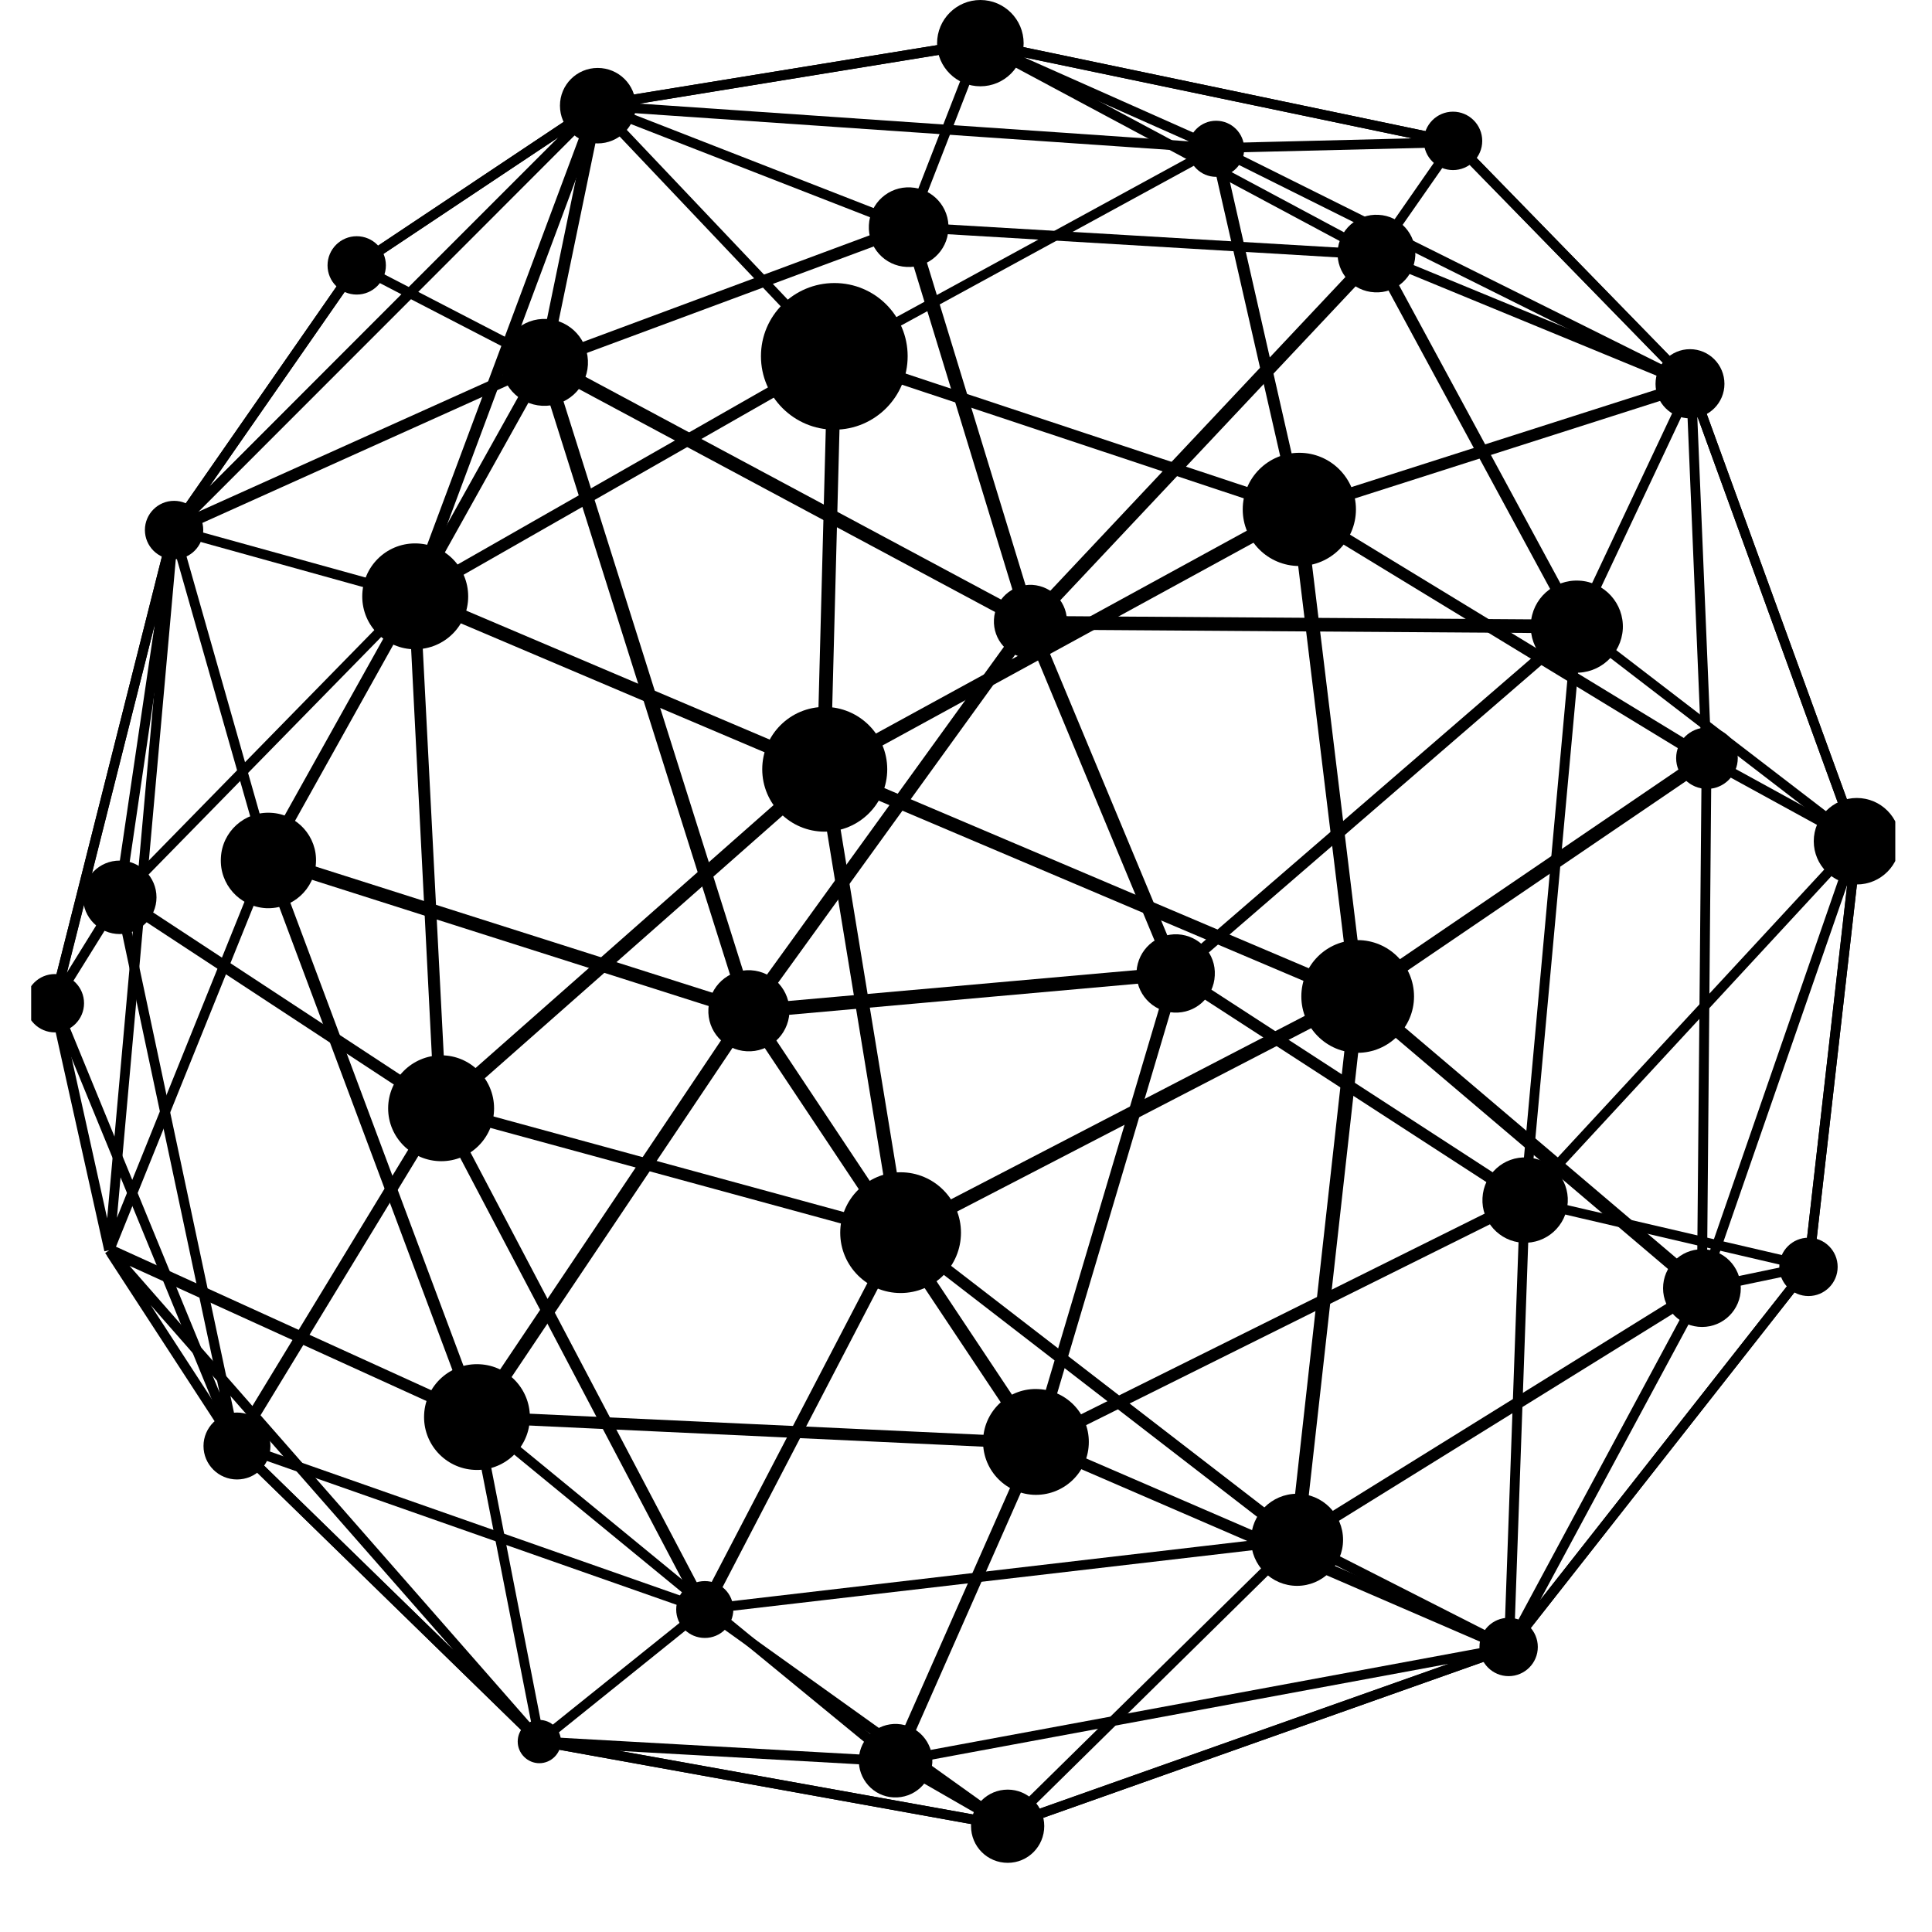
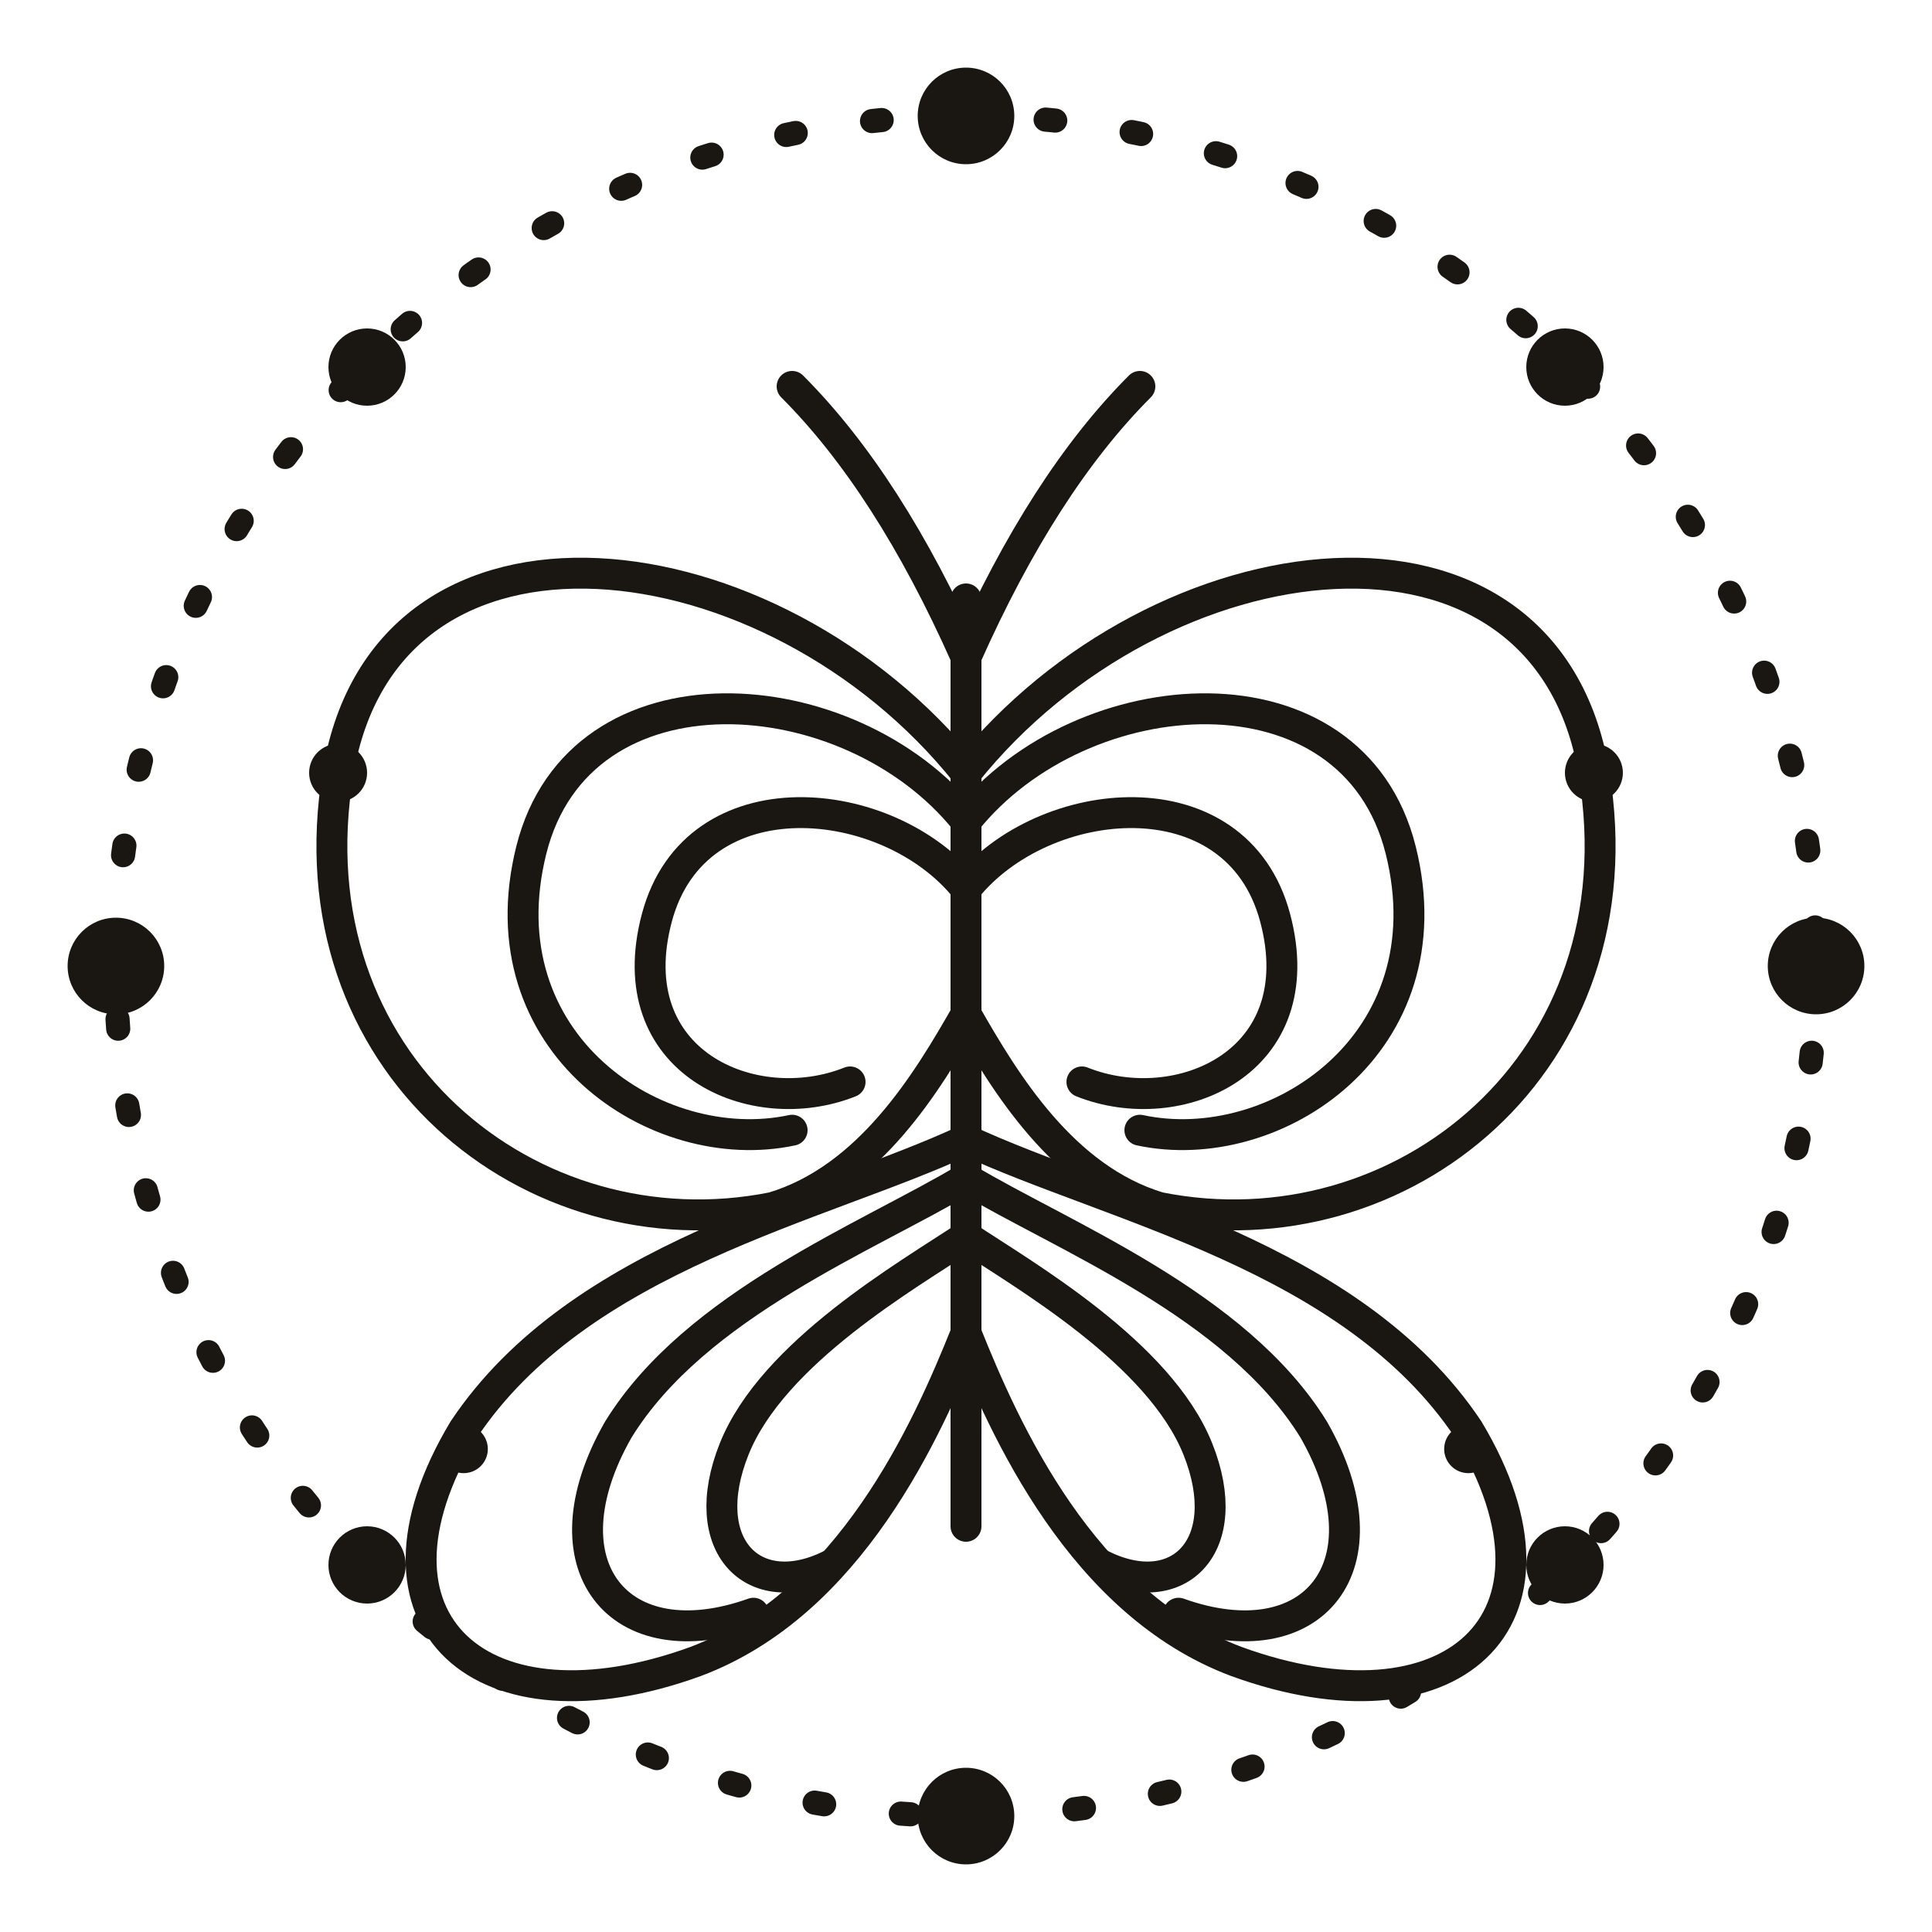
- <svg xmlns="http://www.w3.org/2000/svg" width="40" zoomAndPan="magnify" viewBox="0 0 30 30" height="40" preserveAspectRatio="xMidYMid meet" version="1.0">
-   <defs>
-     <clipPath id="d7da3964e3">
-       <path d="M 0.484 0 L 29 0 L 29 29 L 0.484 29 Z M 0.484 0 " clip-rule="nonzero" />
-     </clipPath>
-     <clipPath id="f7c24b4ce1">
-       <path d="M 0.484 0 L 29 0 L 29 29 L 0.484 29 Z M 0.484 0 " clip-rule="nonzero" />
-     </clipPath>
-     <clipPath id="dedcbbfd1a">
-       <path d="M 15.066 27.766 L 16.23 27.766 L 16.23 28.926 L 15.066 28.926 Z M 15.066 27.766 " clip-rule="nonzero" />
-     </clipPath>
-     <clipPath id="b21fa6c114">
-       <path d="M 0.484 15 L 2 15 L 2 17 L 0.484 17 Z M 0.484 15 " clip-rule="nonzero" />
-     </clipPath>
-     <clipPath id="5f9d0d2a1e">
-       <path d="M 28 12 L 29.43 12 L 29.43 14 L 28 14 Z M 28 12 " clip-rule="nonzero" />
-     </clipPath>
-   </defs>
-   <g clip-path="url(#d7da3964e3)">
-     <path fill="#000000" d="M 2.535 9.172 L 1.664 18.918 L 0.922 15.57 Z M 2.734 8.637 L 4.07 13.324 L 1.816 18.91 Z M 8.234 5.828 L 4.168 13.113 L 2.793 8.277 Z M 6.379 4.645 L 8.258 5.617 L 3.074 7.949 Z M 5.566 4.223 L 6.234 4.57 L 3.246 7.562 Z M 8.676 2.129 L 6.348 4.457 L 5.691 4.117 Z M 8.379 5.508 L 6.492 4.531 L 9.125 1.895 Z M 9.344 1.75 L 13.875 3.516 L 8.57 5.488 Z M 15.102 0.766 L 14.066 3.426 L 9.559 1.668 Z M 15.262 0.777 L 21.02 3.859 L 14.219 3.457 Z M 22.453 2.258 L 21.34 3.859 L 15.723 0.852 Z M 22.594 2.324 L 25.945 5.762 L 21.48 3.922 Z M 24.492 9.543 L 21.555 4.117 L 26.156 6.012 Z M 28.676 12.844 L 24.586 9.703 L 26.25 6.172 Z M 23.773 18.422 L 24.555 9.871 L 28.723 13.074 Z M 28.02 19.57 L 23.824 18.594 L 28.734 13.285 Z M 23.516 25.355 L 23.75 18.73 L 27.953 19.711 Z M 23.359 25.453 L 16.309 22.406 L 23.598 18.781 Z M 14.055 27.246 L 16.137 22.531 L 23.145 25.562 Z M 15.641 28.262 L 14.125 27.387 L 22.492 25.836 Z M 9.621 27.188 L 13.883 27.426 L 15.219 28.195 Z M 7.512 22.199 L 13.68 27.262 L 8.445 26.969 Z M 2.012 19.656 L 7.332 22.078 L 8.254 26.777 Z M 3.719 22.387 L 2.34 20.266 L 7.039 25.621 Z M 7.234 21.832 L 1.801 19.359 L 4.141 13.562 Z M 11.465 15.543 L 4.293 13.262 L 8.414 5.879 Z M 15.832 9.707 L 11.664 15.473 L 8.629 5.848 Z M 15.812 9.453 L 8.691 5.637 L 14.039 3.652 Z M 16.039 9.461 L 14.25 3.609 L 21.156 4.02 Z M 16.234 9.566 L 21.352 4.125 L 24.328 9.621 Z M 18.309 15.262 L 23.496 18.625 L 16.238 22.234 Z M 16.148 9.777 L 24.23 9.832 L 18.305 14.953 Z M 18.102 15.023 L 11.852 15.578 L 15.965 9.887 Z M 11.816 15.797 L 18.125 15.234 L 16.062 22.18 Z M 15.953 22.496 L 13.867 27.215 L 7.645 22.109 Z M 7.414 21.789 L 4.312 13.492 L 11.457 15.766 Z M 11.625 15.898 L 15.895 22.309 L 7.582 21.922 Z M 23.68 18.637 Z M 23.617 18.488 L 18.406 15.105 L 24.395 9.93 Z M 1.621 19.43 L 1.695 19.414 L 1.633 19.457 L 1.66 19.496 L 1.66 19.5 L 3.598 22.477 L 3.66 22.434 L 3.605 22.488 L 8.328 27.094 L 8.383 27.039 L 8.367 27.113 L 15.621 28.422 L 15.633 28.348 L 15.66 28.418 L 23.457 25.656 L 23.43 25.586 L 23.492 25.633 L 28.145 19.711 L 28.086 19.664 L 28.16 19.672 L 28.91 13.07 L 28.836 13.062 L 28.906 13.035 L 26.328 5.949 L 26.258 5.973 L 26.312 5.922 L 22.637 2.152 L 22.582 2.207 L 22.598 2.133 L 15.234 0.594 L 15.219 0.668 L 15.207 0.594 L 9.262 1.562 L 9.273 1.641 L 9.23 1.574 L 5.5 4.062 L 5.543 4.125 L 5.48 4.082 L 2.664 8.137 L 2.66 8.137 L 2.66 8.141 L 2.633 8.176 L 2.695 8.219 L 2.625 8.203 L 0.77 15.551 L 0.844 15.566 L 0.766 15.586 L 1.621 19.43 " fill-opacity="1" fill-rule="nonzero" />
+ <svg xmlns="http://www.w3.org/2000/svg" viewBox="0 0 200 200">
+   <circle cx="100" cy="100" r="88" fill="none" stroke="#1a1712" stroke-width="2.5" stroke-dasharray="1 8" stroke-linecap="round" />
+   <circle cx="100" cy="12" r="5" fill="#1a1712" />
+   <circle cx="188" cy="100" r="5" fill="#1a1712" />
+   <circle cx="12" cy="100" r="5" fill="#1a1712" />
+   <circle cx="100" cy="188" r="5" fill="#1a1712" />
+   <circle cx="162" cy="38" r="4" fill="#1a1712" />
+   <circle cx="38" cy="38" r="4" fill="#1a1712" />
+   <circle cx="162" cy="162" r="4" fill="#1a1712" />
+   <circle cx="38" cy="162" r="4" fill="#1a1712" />
+   <g fill="none" stroke="#1a1712" stroke-width="3.2" stroke-linecap="round" stroke-linejoin="round">
+     <line x1="100" y1="62" x2="100" y2="158" />
+     <path d="M100,68 Q92,50 82,40" />
+     <path d="M100,68 Q108,50 118,40" />
+     <path d="M100,80 C80,55 40,50 35,80 C30,110 55,130 80,125 C90,122 96,112 100,105" />
+     <path d="M100,85 C88,70 60,68 55,88 C50,108 68,120 82,117" />
+     <path d="M100,92 C92,82 72,80 68,95 C64,110 78,116 88,112" />
+     <path d="M100,80 C120,55 160,50 165,80 C170,110 145,130 120,125 C110,122 104,112 100,105" />
+     <path d="M100,85 C112,70 140,68 145,88 C150,108 132,120 118,117" />
+     <path d="M100,92 C108,82 128,80 132,95 C136,110 122,116 112,112" />
+     <path d="M100,118 C85,125 60,130 48,148 C36,168 50,180 72,172 C88,166 96,148 100,138" />
+     <path d="M100,122 C90,128 72,135 64,148 C56,162 64,172 78,167" />
+     <path d="M100,128 C94,132 80,140 76,150 C72,160 78,166 86,162" />
+     <path d="M100,118 C115,125 140,130 152,148 C164,168 150,180 128,172 C112,166 104,148 100,138" />
+     <path d="M100,122 C110,128 128,135 136,148 C144,162 136,172 122,167" />
+     <path d="M100,128 C106,132 120,140 124,150 C128,160 122,166 114,162" />
  </g>
-   <path fill="#000000" d="M 8.418 6.301 C 8.793 6.32 9.109 6.035 9.129 5.664 C 9.148 5.289 8.863 4.973 8.488 4.953 C 8.117 4.934 7.801 5.219 7.781 5.594 C 7.762 5.965 8.047 6.281 8.418 6.301 " fill-opacity="1" fill-rule="nonzero" />
-   <path fill="#000000" d="M 12.258 15.727 C 12.273 15.383 12.008 15.086 11.66 15.066 C 11.312 15.047 11.016 15.316 11 15.664 C 10.98 16.012 11.246 16.305 11.594 16.324 C 11.941 16.344 12.238 16.074 12.258 15.727 " fill-opacity="1" fill-rule="nonzero" />
-   <path fill="#000000" d="M 6.586 21.961 C 6.562 22.414 6.91 22.801 7.363 22.824 C 7.816 22.848 8.203 22.5 8.227 22.047 C 8.25 21.594 7.902 21.207 7.449 21.184 C 6.996 21.16 6.609 21.508 6.586 21.961 " fill-opacity="1" fill-rule="nonzero" />
-   <path fill="#000000" d="M 14.727 3.559 C 14.746 3.219 14.484 2.926 14.141 2.91 C 13.801 2.891 13.508 3.152 13.492 3.496 C 13.473 3.836 13.734 4.129 14.078 4.145 C 14.418 4.164 14.711 3.902 14.727 3.559 " fill-opacity="1" fill-rule="nonzero" />
-   <path fill="#000000" d="M 4.906 13.398 C 4.93 12.992 4.613 12.641 4.207 12.621 C 3.797 12.598 3.449 12.914 3.43 13.32 C 3.406 13.73 3.719 14.078 4.129 14.102 C 4.539 14.121 4.887 13.809 4.906 13.398 " fill-opacity="1" fill-rule="nonzero" />
-   <path fill="#000000" d="M 13.336 27.309 C 13.32 27.625 13.562 27.895 13.875 27.91 C 14.191 27.926 14.457 27.684 14.477 27.371 C 14.492 27.055 14.25 26.785 13.934 26.77 C 13.621 26.754 13.352 26.996 13.336 27.309 " fill-opacity="1" fill-rule="nonzero" />
-   <path fill="#000000" d="M 23.02 18.602 C 23 18.965 23.281 19.277 23.645 19.297 C 24.012 19.316 24.324 19.035 24.344 18.668 C 24.363 18.305 24.082 17.992 23.715 17.973 C 23.348 17.953 23.039 18.234 23.02 18.602 " fill-opacity="1" fill-rule="nonzero" />
-   <path fill="#000000" d="M 16.043 23.211 C 16.496 23.234 16.883 22.887 16.906 22.434 C 16.93 21.98 16.582 21.594 16.129 21.57 C 15.676 21.543 15.289 21.895 15.266 22.344 C 15.242 22.801 15.59 23.184 16.043 23.211 " fill-opacity="1" fill-rule="nonzero" />
-   <path fill="#000000" d="M 21.977 3.969 C 21.992 3.637 21.738 3.352 21.406 3.336 C 21.074 3.316 20.789 3.574 20.77 3.906 C 20.754 4.238 21.008 4.523 21.344 4.539 C 21.676 4.559 21.961 4.301 21.977 3.969 " fill-opacity="1" fill-rule="nonzero" />
-   <path fill="#000000" d="M 25.199 9.766 C 25.219 9.371 24.914 9.035 24.52 9.016 C 24.125 8.996 23.789 9.297 23.77 9.691 C 23.75 10.086 24.051 10.422 24.445 10.445 C 24.84 10.465 25.176 10.16 25.199 9.766 " fill-opacity="1" fill-rule="nonzero" />
-   <path fill="#000000" d="M 15.969 10.219 C 16.285 10.234 16.551 9.996 16.566 9.68 C 16.586 9.367 16.344 9.102 16.031 9.082 C 15.715 9.066 15.449 9.309 15.434 9.621 C 15.418 9.934 15.656 10.203 15.969 10.219 " fill-opacity="1" fill-rule="nonzero" />
-   <path fill="#000000" d="M 18.863 15.148 C 18.883 14.812 18.625 14.527 18.289 14.508 C 17.953 14.492 17.668 14.75 17.648 15.086 C 17.633 15.422 17.891 15.707 18.227 15.723 C 18.562 15.742 18.848 15.484 18.863 15.148 " fill-opacity="1" fill-rule="nonzero" />
-   <g clip-path="url(#f7c24b4ce1)">
-     <path fill="#000000" d="M 2.758 8.316 L 6.289 9.297 L 1.965 13.715 Z M 9.055 1.969 L 6.371 9.16 L 2.844 8.184 Z M 5.598 4.18 L 8.676 2.129 L 3.246 7.562 Z M 9.312 1.793 L 12.828 5.5 L 6.605 9.051 Z M 18.617 2.359 L 12.977 5.438 L 9.461 1.73 Z M 15.211 0.75 L 18.461 2.195 L 9.934 1.609 Z M 21.926 2.148 L 18.898 2.223 L 15.902 0.891 Z M 25.891 5.703 L 19.191 2.367 L 22.551 2.285 Z M 20.23 7.805 L 19.012 2.449 L 26.035 5.949 Z M 26.418 11.625 L 20.383 7.949 L 26.188 6.094 Z M 28.695 12.898 L 26.574 11.734 L 26.355 6.461 Z M 26.508 19.547 L 26.574 11.91 L 28.742 13.098 Z M 28.016 19.602 L 26.543 19.91 L 28.684 13.738 Z M 23.914 24.848 L 26.473 20.094 L 26.477 20.09 L 26.473 20.086 L 26.477 20.078 L 27.898 19.781 Z M 23.398 25.484 L 20.309 23.914 L 26.211 20.254 Z M 15.934 28.16 L 20.152 24.008 L 23.238 25.574 Z M 15.625 28.246 L 11.141 25.039 L 19.926 24.016 Z M 8.559 26.996 L 10.938 25.082 L 15.312 28.211 Z M 3.961 22.621 L 10.781 25.016 L 8.387 26.938 Z M 6.836 17.391 L 10.758 24.844 L 3.789 22.398 Z M 6.738 17.031 L 1.984 13.91 L 6.352 9.449 Z M 12.594 11.988 L 6.922 16.992 L 6.531 9.414 Z M 12.688 11.797 L 6.656 9.234 L 12.848 5.699 Z M 13.844 19.023 L 7.047 17.168 L 12.719 12.164 Z M 13.168 5.504 L 18.816 2.422 L 20.039 7.785 Z M 19.914 7.938 L 12.902 11.773 L 13.062 5.66 Z M 20.949 15.301 L 13.035 11.941 L 20.074 8.094 Z M 21.164 15.285 L 20.293 8.109 L 26.316 11.777 Z M 21.254 15.48 L 26.422 11.965 L 26.352 19.809 Z M 21.164 15.684 L 26.258 20.008 L 20.266 23.727 Z M 14.152 19.18 L 20.949 15.66 L 20.051 23.73 Z M 12.93 12.129 L 20.828 15.48 L 14.055 18.992 Z M 10.934 24.789 L 7.02 17.352 L 13.84 19.211 Z M 14.004 19.293 L 19.922 23.863 L 11.09 24.895 Z M 1.973 14.121 L 6.715 17.234 L 3.691 22.207 Z M 0.926 15.574 L 1.82 14.137 L 3.41 21.625 Z M 2.402 9.699 L 1.781 13.906 L 1.035 15.109 Z M 0.77 15.551 L 0.844 15.566 L 0.77 15.598 L 3.59 22.465 L 3.66 22.434 L 3.605 22.488 L 8.328 27.094 L 8.383 27.039 L 8.367 27.113 L 15.621 28.422 L 15.633 28.348 L 15.66 28.418 L 23.457 25.656 L 23.43 25.586 L 23.492 25.633 L 28.145 19.711 L 28.086 19.664 L 28.16 19.672 L 28.91 13.07 L 28.836 13.062 L 28.906 13.035 L 26.328 5.949 L 26.258 5.973 L 26.312 5.922 L 22.637 2.152 L 22.582 2.207 L 22.598 2.133 L 15.234 0.594 L 15.219 0.668 L 15.207 0.594 L 9.262 1.562 L 9.273 1.641 L 9.23 1.574 L 5.5 4.062 L 5.543 4.125 L 5.48 4.082 L 2.633 8.176 L 2.695 8.219 L 2.625 8.203 L 0.77 15.551 " fill-opacity="1" fill-rule="nonzero" />
-   </g>
-   <path fill="#000000" d="M 13.047 19.141 C 13.047 19.66 13.469 20.078 13.984 20.078 C 14.504 20.078 14.922 19.66 14.922 19.141 C 14.922 18.625 14.504 18.203 13.984 18.203 C 13.469 18.203 13.047 18.625 13.047 19.141 " fill-opacity="1" fill-rule="nonzero" />
-   <path fill="#000000" d="M 8.375 26.707 C 8.191 26.707 8.039 26.855 8.039 27.043 C 8.039 27.227 8.191 27.379 8.375 27.379 C 8.559 27.379 8.711 27.227 8.711 27.043 C 8.711 26.855 8.559 26.707 8.375 26.707 " fill-opacity="1" fill-rule="nonzero" />
-   <path fill="#000000" d="M 11.387 24.992 C 11.387 24.746 11.188 24.551 10.945 24.551 C 10.699 24.551 10.5 24.746 10.5 24.992 C 10.5 25.238 10.699 25.434 10.945 25.434 C 11.188 25.434 11.387 25.238 11.387 24.992 " fill-opacity="1" fill-rule="nonzero" />
-   <g clip-path="url(#dedcbbfd1a)">
-     <path fill="#000000" d="M 15.078 28.355 C 15.078 28.672 15.332 28.926 15.648 28.926 C 15.961 28.926 16.215 28.672 16.215 28.355 C 16.215 28.043 15.961 27.789 15.648 27.789 C 15.332 27.789 15.078 28.043 15.078 28.355 " fill-opacity="1" fill-rule="nonzero" />
-   </g>
-   <path fill="#000000" d="M 15.223 0 C 14.852 0 14.551 0.301 14.551 0.672 C 14.551 1.039 14.852 1.34 15.223 1.34 C 15.594 1.34 15.895 1.039 15.895 0.672 C 15.895 0.301 15.594 0 15.223 0 " fill-opacity="1" fill-rule="nonzero" />
-   <path fill="#000000" d="M 5.539 3.668 C 5.289 3.668 5.086 3.871 5.086 4.121 C 5.086 4.371 5.289 4.574 5.539 4.574 C 5.789 4.574 5.992 4.371 5.992 4.121 C 5.992 3.871 5.789 3.668 5.539 3.668 " fill-opacity="1" fill-rule="nonzero" />
-   <path fill="#000000" d="M 9.281 2.227 C 9.605 2.227 9.871 1.965 9.871 1.641 C 9.871 1.316 9.605 1.055 9.281 1.055 C 8.957 1.055 8.695 1.316 8.695 1.641 C 8.695 1.965 8.957 2.227 9.281 2.227 " fill-opacity="1" fill-rule="nonzero" />
-   <path fill="#000000" d="M 6.027 17.211 C 6.027 17.664 6.398 18.031 6.852 18.031 C 7.305 18.031 7.672 17.664 7.672 17.211 C 7.672 16.758 7.305 16.387 6.852 16.387 C 6.398 16.387 6.027 16.758 6.027 17.211 " fill-opacity="1" fill-rule="nonzero" />
-   <g clip-path="url(#b21fa6c114)">
-     <path fill="#000000" d="M 0.852 15.125 C 0.602 15.125 0.398 15.328 0.398 15.578 C 0.398 15.828 0.602 16.031 0.852 16.031 C 1.102 16.031 1.305 15.828 1.305 15.578 C 1.305 15.328 1.102 15.125 0.852 15.125 " fill-opacity="1" fill-rule="nonzero" />
-   </g>
-   <path fill="#000000" d="M 1.289 13.934 C 1.289 14.246 1.543 14.504 1.859 14.504 C 2.172 14.504 2.43 14.246 2.43 13.934 C 2.43 13.617 2.172 13.363 1.859 13.363 C 1.543 13.363 1.289 13.617 1.289 13.934 " fill-opacity="1" fill-rule="nonzero" />
-   <path fill="#000000" d="M 2.703 8.684 C 2.953 8.684 3.156 8.48 3.156 8.23 C 3.156 7.98 2.953 7.777 2.703 7.777 C 2.453 7.777 2.25 7.98 2.25 8.23 C 2.25 8.48 2.453 8.684 2.703 8.684 " fill-opacity="1" fill-rule="nonzero" />
-   <path fill="#000000" d="M 6.445 8.438 C 5.992 8.438 5.625 8.805 5.625 9.262 C 5.625 9.715 5.992 10.082 6.445 10.082 C 6.902 10.082 7.27 9.715 7.27 9.262 C 7.27 8.805 6.902 8.438 6.445 8.438 " fill-opacity="1" fill-rule="nonzero" />
-   <path fill="#000000" d="M 4.199 22.453 C 4.199 22.168 3.969 21.934 3.68 21.934 C 3.395 21.934 3.16 22.168 3.16 22.453 C 3.16 22.742 3.395 22.973 3.68 22.973 C 3.969 22.973 4.199 22.742 4.199 22.453 " fill-opacity="1" fill-rule="nonzero" />
-   <path fill="#000000" d="M 26.508 11.297 C 26.242 11.297 26.027 11.508 26.027 11.773 C 26.027 12.035 26.242 12.25 26.508 12.25 C 26.77 12.25 26.984 12.035 26.984 11.773 C 26.984 11.508 26.77 11.297 26.508 11.297 " fill-opacity="1" fill-rule="nonzero" />
-   <path fill="#000000" d="M 25.824 20.004 C 25.824 20.336 26.094 20.605 26.43 20.605 C 26.762 20.605 27.031 20.336 27.031 20.004 C 27.031 19.668 26.762 19.398 26.43 19.398 C 26.094 19.398 25.824 19.668 25.824 20.004 " fill-opacity="1" fill-rule="nonzero" />
-   <path fill="#000000" d="M 26.242 5.422 C 25.945 5.422 25.707 5.664 25.707 5.961 C 25.707 6.254 25.945 6.496 26.242 6.496 C 26.539 6.496 26.777 6.254 26.777 5.961 C 26.777 5.664 26.539 5.422 26.242 5.422 " fill-opacity="1" fill-rule="nonzero" />
-   <path fill="#000000" d="M 23.426 26.027 C 23.676 26.027 23.879 25.824 23.879 25.574 C 23.879 25.324 23.676 25.121 23.426 25.121 C 23.176 25.121 22.973 25.324 22.973 25.574 C 22.973 25.824 23.176 26.027 23.426 26.027 " fill-opacity="1" fill-rule="nonzero" />
-   <g clip-path="url(#5f9d0d2a1e)">
-     <path fill="#000000" d="M 29.504 13.062 C 29.504 12.691 29.203 12.391 28.832 12.391 C 28.465 12.391 28.164 12.691 28.164 13.062 C 28.164 13.434 28.465 13.734 28.832 13.734 C 29.203 13.734 29.504 13.434 29.504 13.062 " fill-opacity="1" fill-rule="nonzero" />
-   </g>
-   <path fill="#000000" d="M 27.629 19.672 C 27.629 19.922 27.832 20.125 28.082 20.125 C 28.332 20.125 28.535 19.922 28.535 19.672 C 28.535 19.422 28.332 19.219 28.082 19.219 C 27.832 19.219 27.629 19.422 27.629 19.672 " fill-opacity="1" fill-rule="nonzero" />
-   <path fill="#000000" d="M 22.562 1.734 C 22.312 1.734 22.109 1.938 22.109 2.188 C 22.109 2.438 22.312 2.641 22.562 2.641 C 22.812 2.641 23.016 2.438 23.016 2.188 C 23.016 1.938 22.812 1.734 22.562 1.734 " fill-opacity="1" fill-rule="nonzero" />
-   <path fill="#000000" d="M 13.777 11.945 C 13.777 11.41 13.34 10.977 12.805 10.977 C 12.27 10.977 11.836 11.41 11.836 11.945 C 11.836 12.48 12.27 12.914 12.805 12.914 C 13.34 12.914 13.777 12.48 13.777 11.945 " fill-opacity="1" fill-rule="nonzero" />
-   <path fill="#000000" d="M 21.957 15.473 C 21.957 14.988 21.562 14.598 21.082 14.598 C 20.598 14.598 20.207 14.988 20.207 15.473 C 20.207 15.953 20.598 16.348 21.082 16.348 C 21.562 16.348 21.957 15.953 21.957 15.473 " fill-opacity="1" fill-rule="nonzero" />
-   <path fill="#000000" d="M 12.957 4.395 C 12.328 4.395 11.816 4.902 11.816 5.531 C 11.816 6.16 12.328 6.672 12.957 6.672 C 13.586 6.672 14.094 6.16 14.094 5.531 C 14.094 4.902 13.586 4.395 12.957 4.395 " fill-opacity="1" fill-rule="nonzero" />
-   <path fill="#000000" d="M 18.883 1.875 C 18.645 1.875 18.449 2.07 18.449 2.312 C 18.449 2.551 18.645 2.746 18.883 2.746 C 19.125 2.746 19.32 2.551 19.32 2.312 C 19.32 2.07 19.125 1.875 18.883 1.875 " fill-opacity="1" fill-rule="nonzero" />
-   <path fill="#000000" d="M 19.426 23.91 C 19.426 24.305 19.746 24.625 20.141 24.625 C 20.535 24.625 20.855 24.305 20.855 23.91 C 20.855 23.516 20.535 23.195 20.141 23.195 C 19.746 23.195 19.426 23.516 19.426 23.91 " fill-opacity="1" fill-rule="nonzero" />
-   <path fill="#000000" d="M 20.176 7.031 C 19.688 7.031 19.297 7.426 19.297 7.91 C 19.297 8.395 19.688 8.789 20.176 8.789 C 20.66 8.789 21.055 8.395 21.055 7.91 C 21.055 7.426 20.66 7.031 20.176 7.031 " fill-opacity="1" fill-rule="nonzero" />
+   <circle cx="35" cy="80" r="3" fill="#1a1712" />
+   <circle cx="165" cy="80" r="3" fill="#1a1712" />
+   <circle cx="48" cy="150" r="2.5" fill="#1a1712" />
+   <circle cx="152" cy="150" r="2.5" fill="#1a1712" />
</svg>
